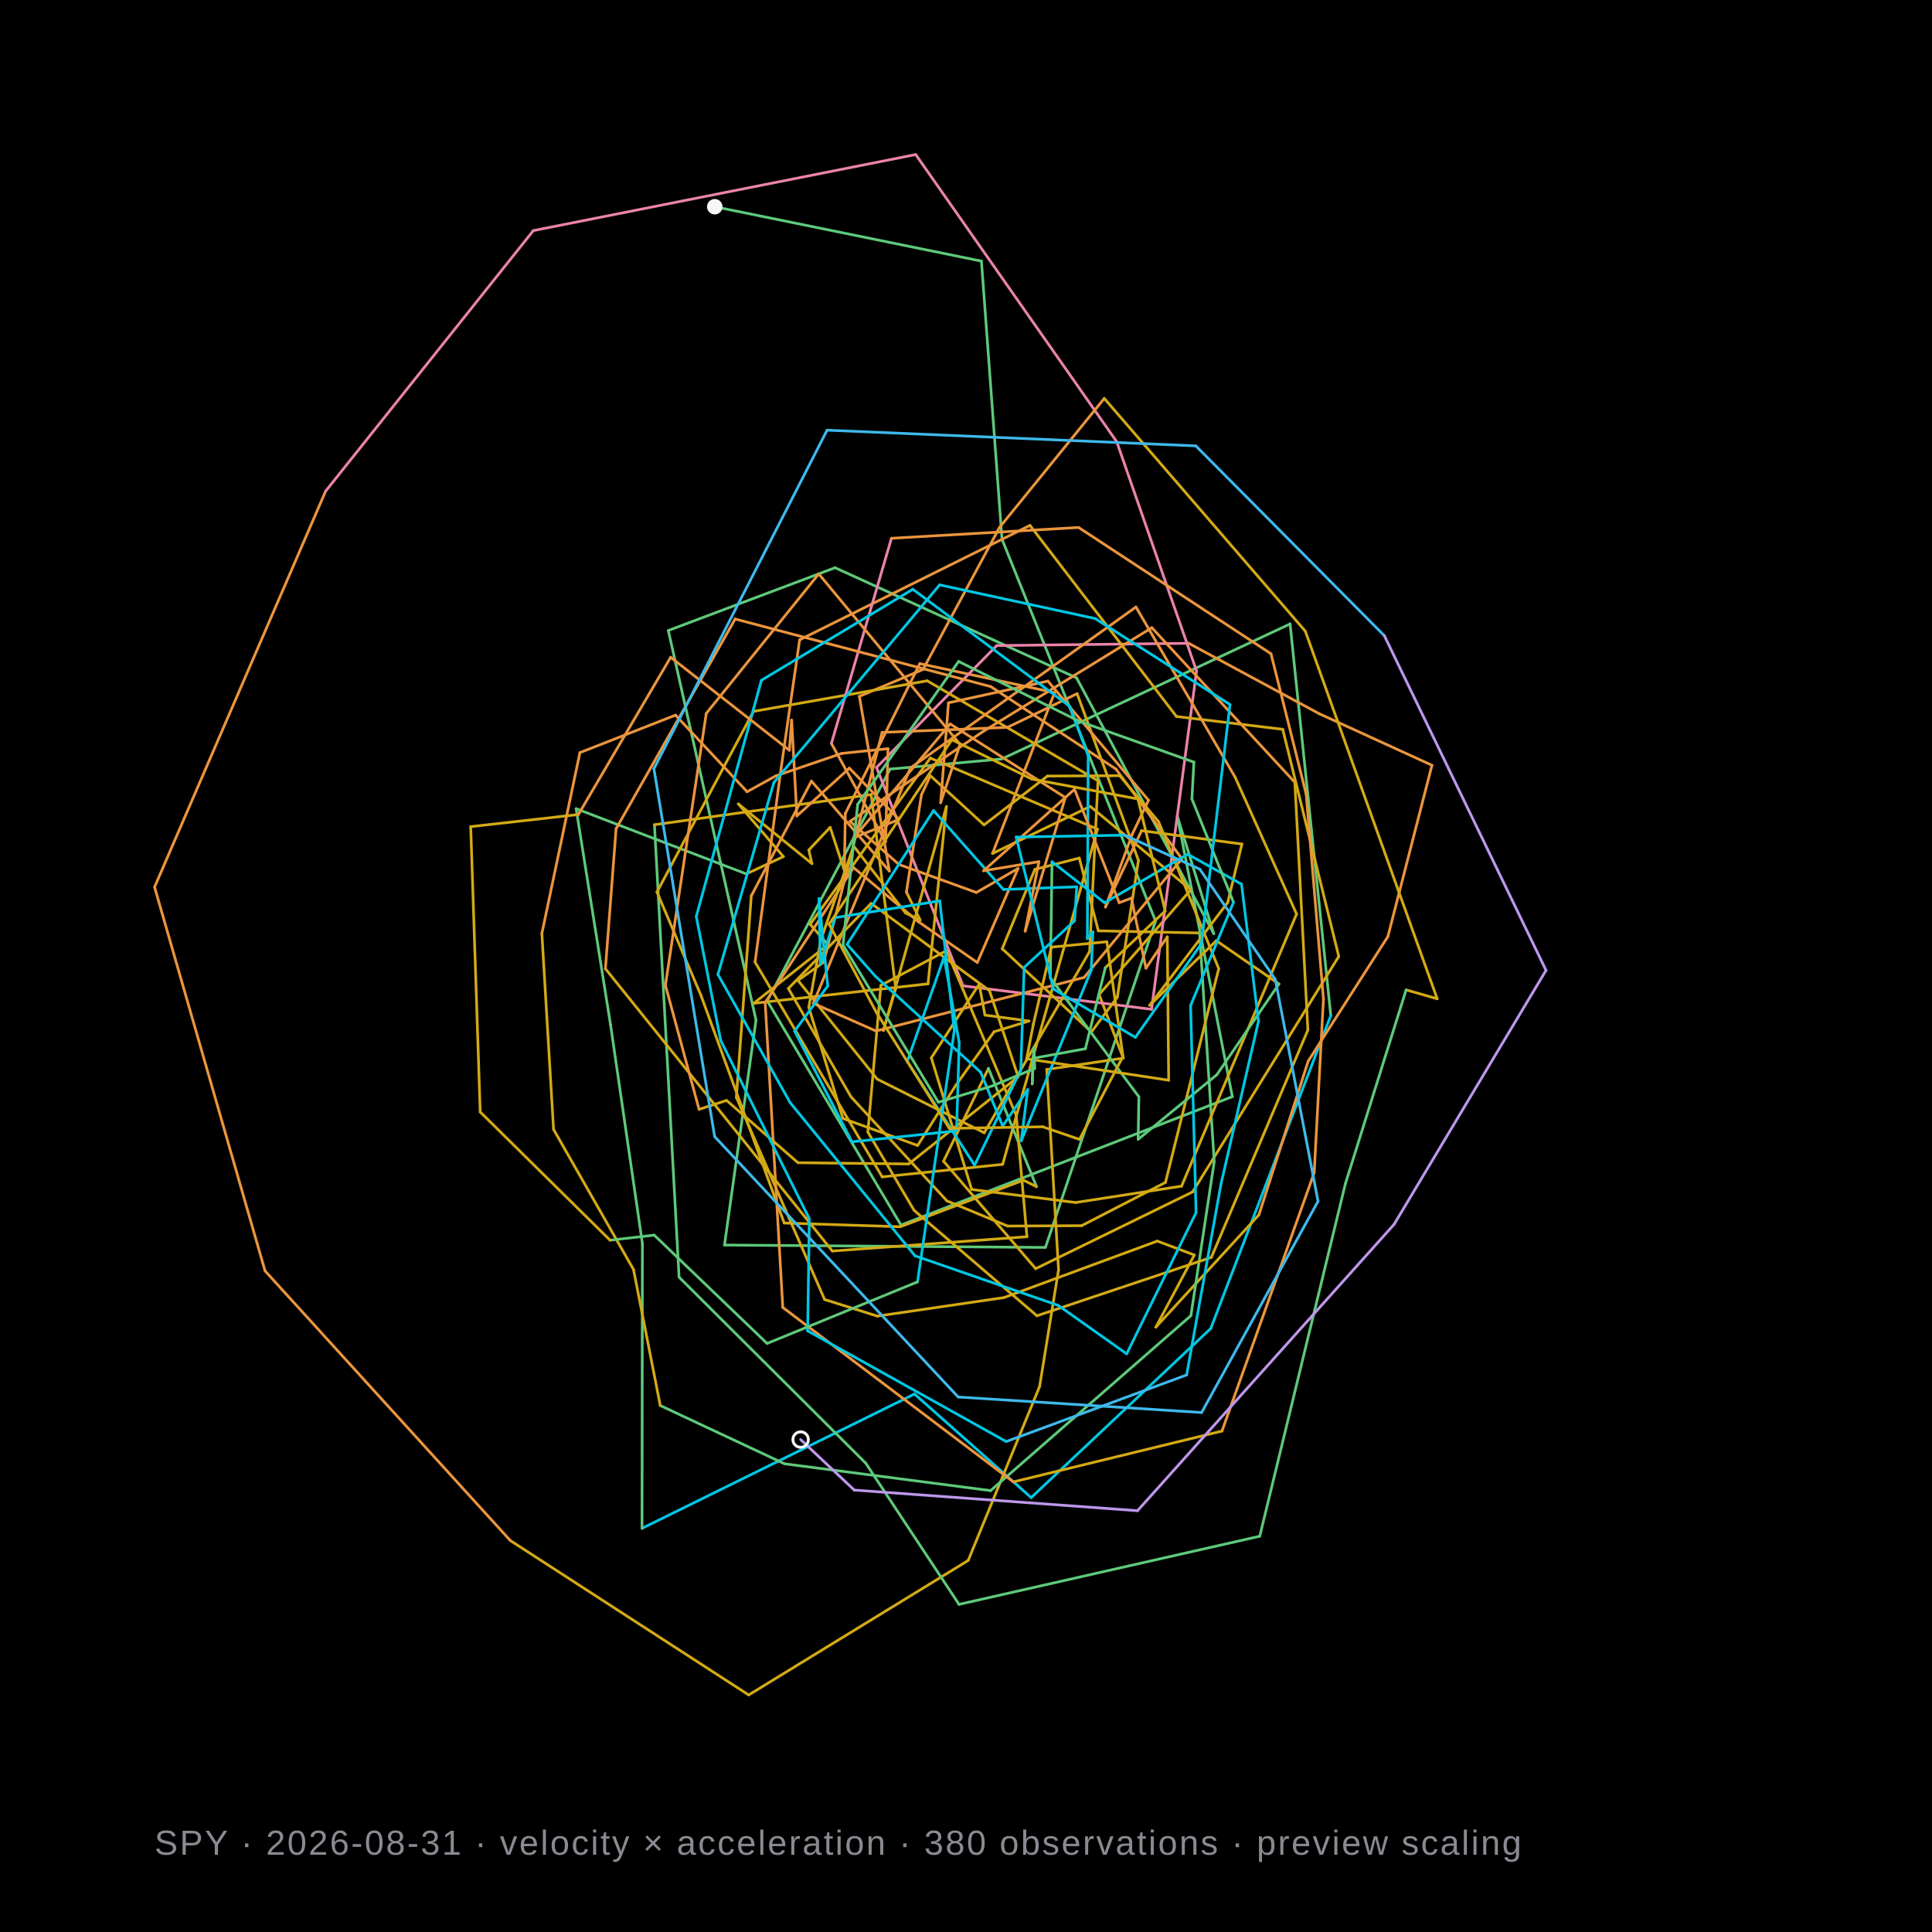
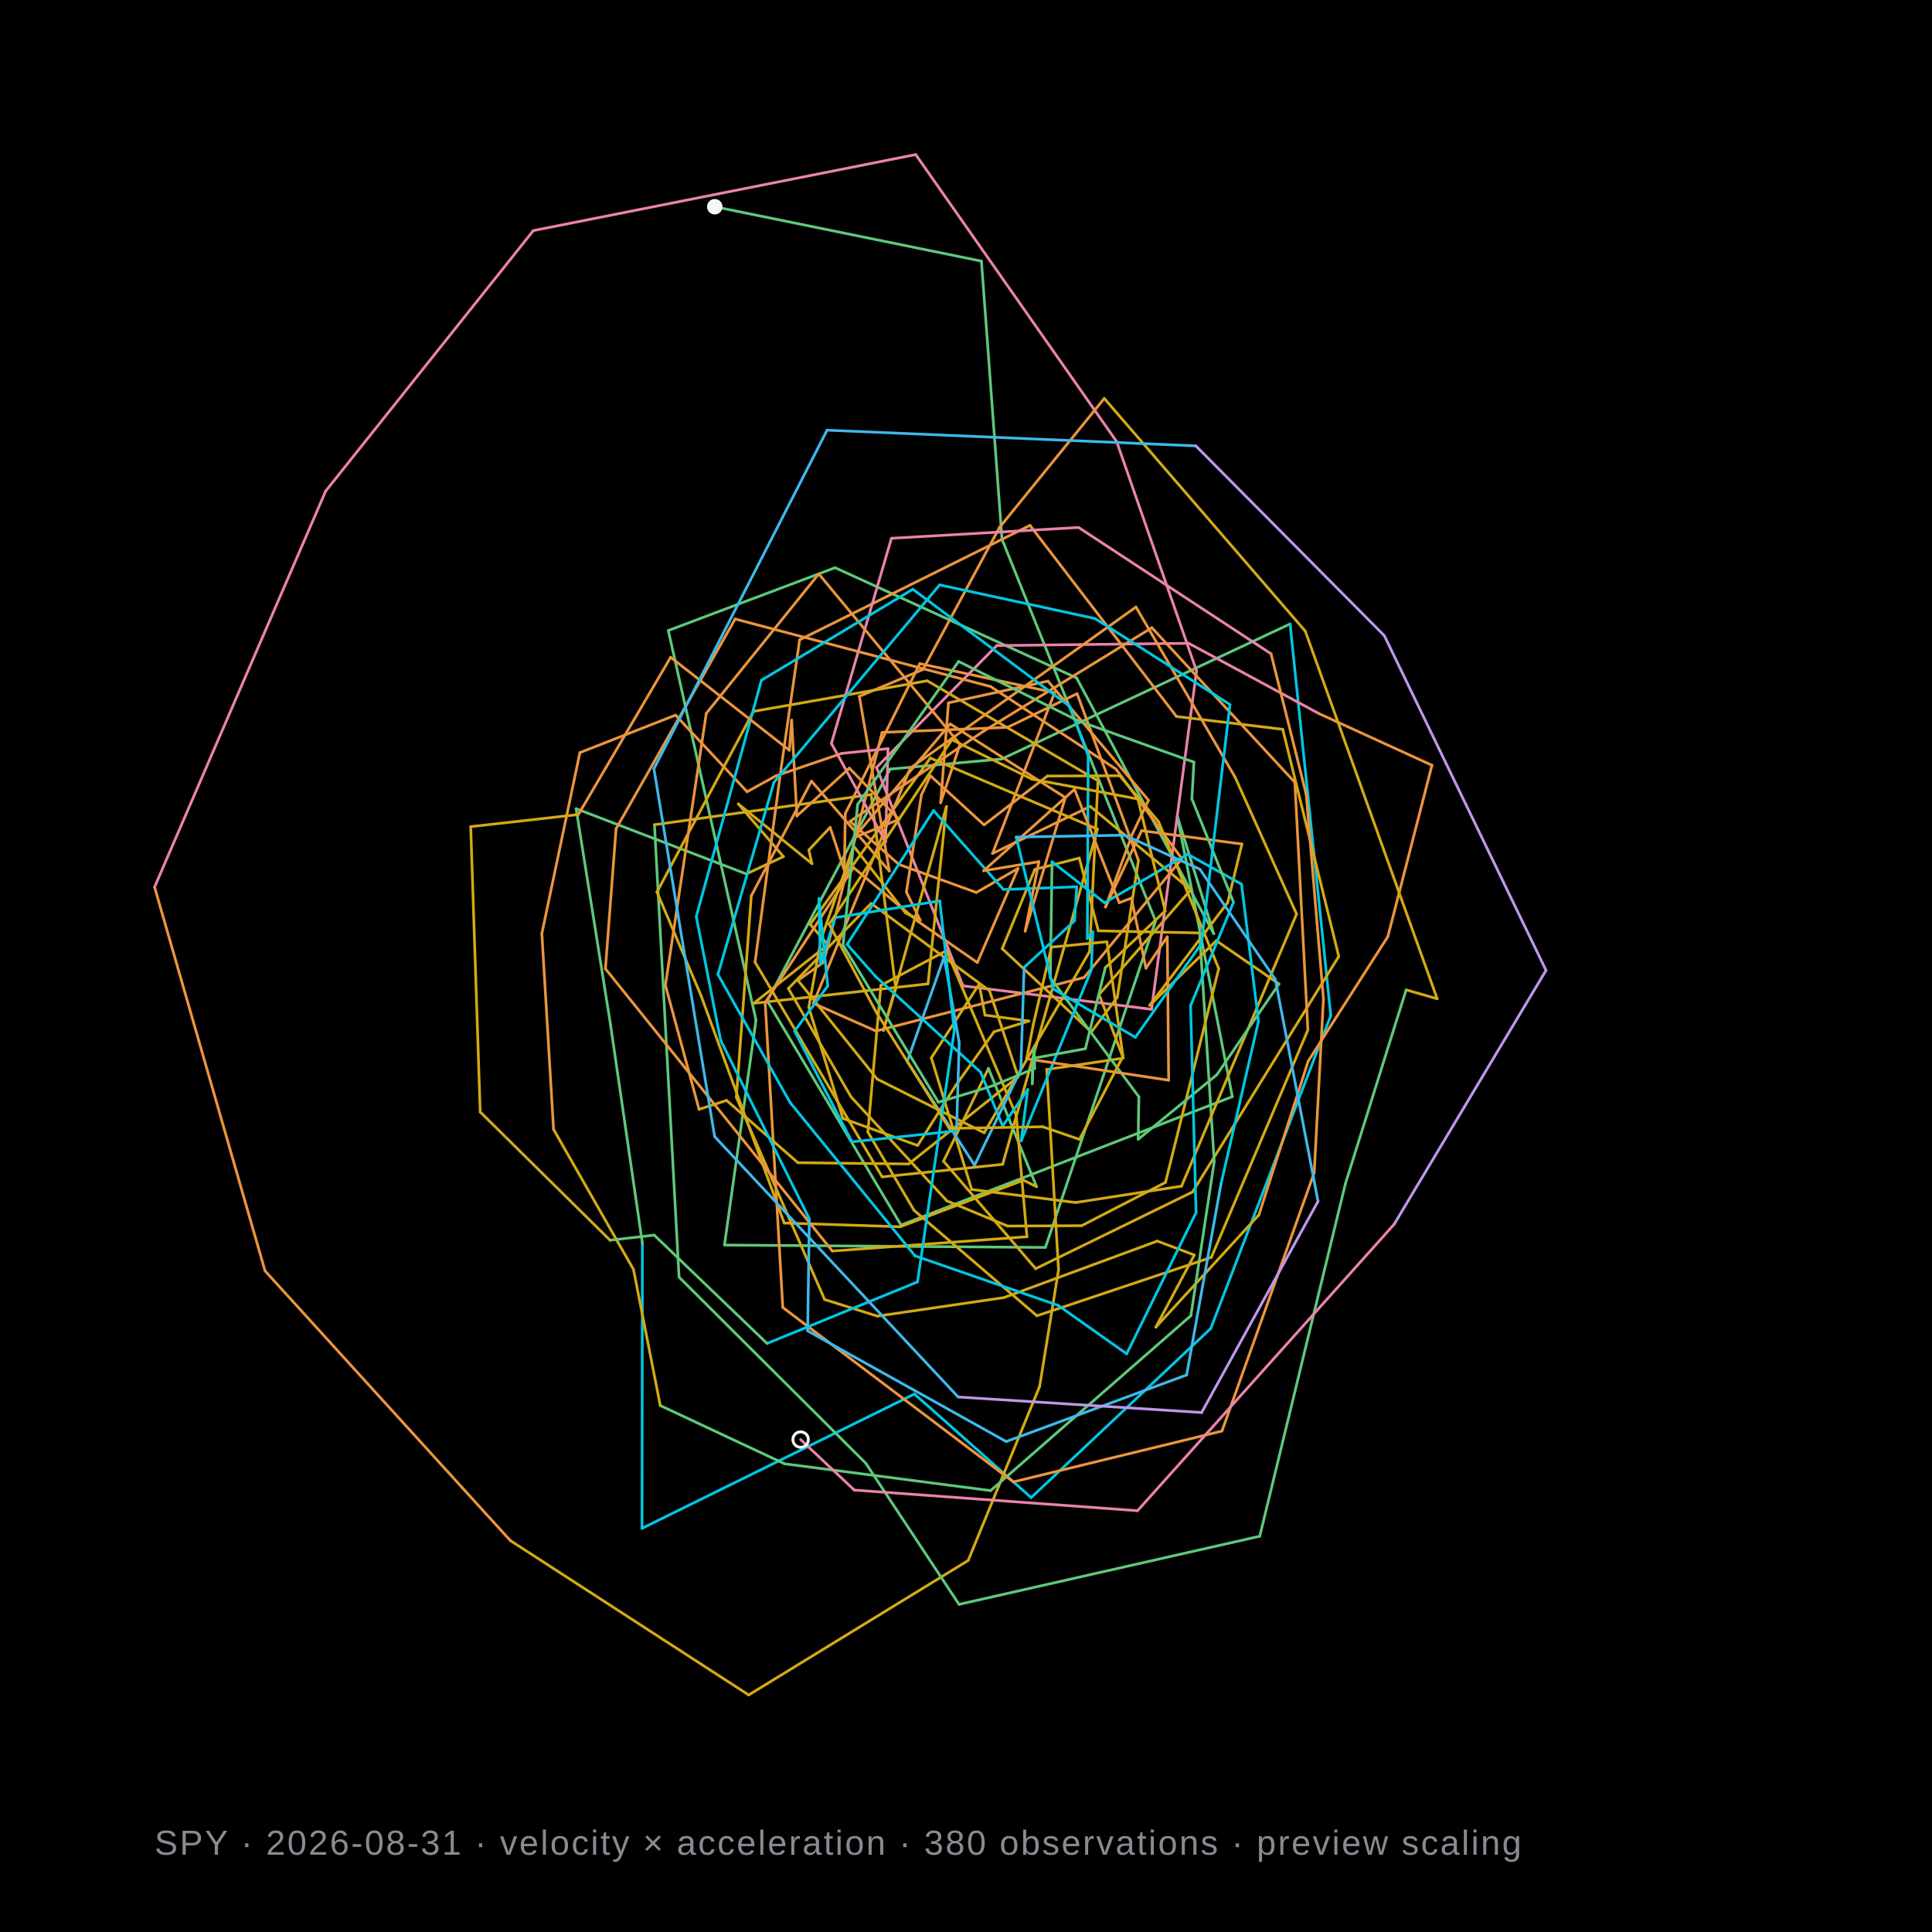
<svg xmlns="http://www.w3.org/2000/svg" viewBox="0 0 1000 1000" role="img" aria-labelledby="t d">
  <style>.n0{stroke:#ff8eb9}.n1{stroke:#ffa242}.n2{stroke:#e6b816}.n3{stroke:#66da85}.n4{stroke:#00d8f6}.n5{stroke:#43c9ff}.n6{stroke:#cea4ff}.n7{stroke:#ff8eb9}@supports (color: oklch(0.5 0.1 0)){.n0{stroke:oklch(0.8 0.16 0)}.n1{stroke:oklch(0.8 0.16 60)}.n2{stroke:oklch(0.8 0.16 90)}.n3{stroke:oklch(0.8 0.16 150)}.n4{stroke:oklch(0.8 0.16 210)}.n5{stroke:oklch(0.8 0.16 240)}.n6{stroke:oklch(0.8 0.16 300)}.n7{stroke:oklch(0.8 0.16 0)}}</style>
  <rect width="1000" height="1000" fill="#000" />
  <g fill="none" stroke-width="1.4" stroke-linecap="round" opacity="0.92">
    <line class="n3" x1="369.96" y1="107.0" x2="507.99" y2="135.16" />
    <line class="n3" x1="507.99" y1="135.16" x2="518.64" y2="279.12" />
    <line class="n3" x1="518.64" y1="279.12" x2="598.13" y2="476.71" />
    <line class="n3" x1="598.13" y1="476.71" x2="541.11" y2="645.67" />
    <line class="n3" x1="541.11" y1="645.67" x2="374.99" y2="644.43" />
    <line class="n3" x1="374.99" y1="644.43" x2="391.31" y2="527.99" />
    <line class="n3" x1="391.31" y1="527.99" x2="345.91" y2="326.35" />
    <line class="n3" x1="345.91" y1="326.35" x2="432.22" y2="293.84" />
    <line class="n3" x1="432.22" y1="293.84" x2="557.25" y2="350.89" />
    <line class="n3" x1="557.25" y1="350.89" x2="628.24" y2="483.27" />
    <line class="n3" x1="628.24" y1="483.27" x2="609.35" y2="422.44" />
    <line class="n3" x1="609.35" y1="422.44" x2="637.86" y2="567.62" />
    <line class="n3" x1="637.86" y1="567.62" x2="466.35" y2="634.07" />
    <line class="n3" x1="466.35" y1="634.07" x2="397.13" y2="518.06" />
    <line class="n3" x1="397.13" y1="518.06" x2="460.72" y2="398.08" />
    <line class="n3" x1="460.72" y1="398.08" x2="518.51" y2="392.84" />
    <line class="n3" x1="518.51" y1="392.84" x2="667.74" y2="322.95" />
-     <line class="n3" x1="667.74" y1="322.95" x2="688.81" y2="525.64" />
+     <line class="n4" x1="667.74" y1="322.95" x2="688.81" y2="525.64" />
    <line class="n4" x1="688.81" y1="525.64" x2="626.69" y2="687.61" />
    <line class="n4" x1="626.69" y1="687.61" x2="533.72" y2="775.17" />
    <line class="n4" x1="533.72" y1="775.17" x2="473.33" y2="721.54" />
    <line class="n4" x1="473.33" y1="721.54" x2="332.31" y2="791.06" />
-     <line class="n3" x1="332.31" y1="791.06" x2="332.5" y2="643.55" />
+     <line class="n4" x1="332.31" y1="791.06" x2="332.5" y2="643.55" />
    <line class="n3" x1="332.5" y1="643.55" x2="316.0" y2="530.33" />
    <line class="n3" x1="316.0" y1="530.33" x2="298.2" y2="418.58" />
    <line class="n3" x1="298.2" y1="418.58" x2="386.3" y2="452.34" />
    <line class="n2" x1="386.3" y1="452.34" x2="405.48" y2="443.38" />
    <line class="n2" x1="405.48" y1="443.38" x2="382.17" y2="416.12" />
    <line class="n2" x1="382.17" y1="416.12" x2="420.25" y2="447.01" />
    <line class="n2" x1="420.25" y1="447.01" x2="418.64" y2="439.97" />
    <line class="n2" x1="418.64" y1="439.97" x2="429.69" y2="428.23" />
-     <line class="n2" x1="429.69" y1="428.23" x2="437.05" y2="450.62" />
+     <line class="n1" x1="429.69" y1="428.23" x2="437.05" y2="450.62" />
    <line class="n1" x1="437.05" y1="450.62" x2="437.53" y2="421.1" />
    <line class="n1" x1="437.53" y1="421.1" x2="476.1" y2="343.5" />
    <line class="n1" x1="476.1" y1="343.5" x2="545.84" y2="358.52" />
    <line class="n1" x1="545.84" y1="358.52" x2="513.73" y2="441.76" />
-     <line class="n2" x1="513.73" y1="441.76" x2="564.33" y2="417.39" />
+     <line class="n1" x1="513.73" y1="441.76" x2="564.33" y2="417.39" />
    <line class="n2" x1="564.33" y1="417.39" x2="616.37" y2="460.56" />
    <line class="n2" x1="616.37" y1="460.56" x2="568.9" y2="514.73" />
    <line class="n2" x1="568.9" y1="514.73" x2="581.39" y2="547.69" />
    <line class="n2" x1="581.39" y1="547.69" x2="541.79" y2="553.56" />
    <line class="n2" x1="541.79" y1="553.56" x2="547.9" y2="657.28" />
    <line class="n2" x1="547.9" y1="657.28" x2="538.09" y2="717.67" />
    <line class="n2" x1="538.09" y1="717.67" x2="501.13" y2="807.69" />
    <line class="n2" x1="501.13" y1="807.69" x2="387.52" y2="877.31" />
    <line class="n2" x1="387.52" y1="877.31" x2="264.13" y2="797.38" />
    <line class="n1" x1="264.13" y1="797.38" x2="137.18" y2="657.8" />
    <line class="n1" x1="137.18" y1="657.8" x2="80.0" y2="459.15" />
-     <line class="n1" x1="80.0" y1="459.15" x2="168.54" y2="254.22" />
+     <line class="n0" x1="80.0" y1="459.15" x2="168.54" y2="254.22" />
    <line class="n0" x1="168.54" y1="254.22" x2="276.05" y2="119.36" />
    <line class="n0" x1="276.05" y1="119.36" x2="473.97" y2="80.0" />
    <line class="n0" x1="473.97" y1="80.0" x2="578.02" y2="228.64" />
    <line class="n0" x1="578.02" y1="228.64" x2="619.33" y2="347.27" />
    <line class="n0" x1="619.33" y1="347.27" x2="596.05" y2="522.41" />
    <line class="n0" x1="596.05" y1="522.41" x2="498.44" y2="510.27" />
    <line class="n0" x1="498.44" y1="510.27" x2="453.68" y2="397.23" />
    <line class="n0" x1="453.68" y1="397.23" x2="515.93" y2="334.15" />
    <line class="n0" x1="515.93" y1="334.15" x2="615.27" y2="332.97" />
-     <line class="n1" x1="615.27" y1="332.97" x2="682.71" y2="369.36" />
+     <line class="n0" x1="615.27" y1="332.97" x2="682.71" y2="369.36" />
    <line class="n1" x1="682.71" y1="369.36" x2="741.18" y2="396.1" />
    <line class="n1" x1="741.18" y1="396.1" x2="718.36" y2="484.76" />
    <line class="n1" x1="718.36" y1="484.76" x2="677.13" y2="549.23" />
    <line class="n1" x1="677.13" y1="549.23" x2="651.61" y2="628.81" />
    <line class="n2" x1="651.61" y1="628.81" x2="598.24" y2="686.95" />
    <line class="n2" x1="598.24" y1="686.95" x2="618.18" y2="649.59" />
    <line class="n2" x1="618.18" y1="649.59" x2="599.01" y2="642.38" />
    <line class="n2" x1="599.01" y1="642.38" x2="519.63" y2="671.63" />
    <line class="n2" x1="519.63" y1="671.63" x2="454.1" y2="681.22" />
    <line class="n2" x1="454.1" y1="681.22" x2="426.83" y2="672.63" />
    <line class="n2" x1="426.83" y1="672.63" x2="381.13" y2="567.97" />
    <line class="n2" x1="381.13" y1="567.97" x2="388.87" y2="463.71" />
    <line class="n1" x1="388.87" y1="463.71" x2="420.0" y2="404.3" />
    <line class="n1" x1="420.0" y1="404.3" x2="460.34" y2="450.88" />
    <line class="n1" x1="460.34" y1="450.88" x2="444.81" y2="360.42" />
    <line class="n1" x1="444.81" y1="360.42" x2="477.74" y2="346.52" />
    <line class="n1" x1="477.74" y1="346.52" x2="517.32" y2="273.04" />
    <line class="n1" x1="517.32" y1="273.04" x2="571.57" y2="206.22" />
    <line class="n2" x1="571.57" y1="206.22" x2="675.61" y2="326.67" />
    <line class="n2" x1="675.61" y1="326.67" x2="743.89" y2="516.97" />
    <line class="n2" x1="743.89" y1="516.97" x2="727.81" y2="512.35" />
    <line class="n3" x1="727.81" y1="512.35" x2="696.38" y2="612.68" />
    <line class="n3" x1="696.38" y1="612.68" x2="652.05" y2="795.14" />
    <line class="n3" x1="652.05" y1="795.14" x2="496.39" y2="830.42" />
    <line class="n3" x1="496.39" y1="830.42" x2="448.14" y2="757.38" />
    <line class="n3" x1="448.14" y1="757.38" x2="351.49" y2="661.06" />
    <line class="n3" x1="351.49" y1="661.06" x2="338.74" y2="426.88" />
    <line class="n2" x1="338.74" y1="426.88" x2="450.92" y2="411.26" />
    <line class="n2" x1="450.92" y1="411.26" x2="463.64" y2="511.58" />
    <line class="n2" x1="463.64" y1="511.58" x2="457.24" y2="533.39" />
    <line class="n2" x1="457.24" y1="533.39" x2="489.87" y2="417.46" />
    <line class="n2" x1="489.87" y1="417.46" x2="480.33" y2="509.23" />
    <line class="n2" x1="480.33" y1="509.23" x2="390.14" y2="519.31" />
    <line class="n2" x1="390.14" y1="519.31" x2="428.52" y2="488.98" />
    <line class="n2" x1="428.52" y1="488.98" x2="419.34" y2="478.4" />
    <line class="n2" x1="419.34" y1="478.4" x2="481.55" y2="392.37" />
    <line class="n2" x1="481.55" y1="392.37" x2="568.05" y2="429.16" />
    <line class="n2" x1="568.05" y1="429.16" x2="518.98" y2="602.66" />
    <line class="n2" x1="518.98" y1="602.66" x2="456.62" y2="609.15" />
    <line class="n2" x1="456.62" y1="609.15" x2="390.81" y2="498.01" />
    <line class="n1" x1="390.81" y1="498.01" x2="404.28" y2="397.8" />
    <line class="n1" x1="404.28" y1="397.8" x2="413.89" y2="331.17" />
    <line class="n1" x1="413.89" y1="331.17" x2="533.12" y2="271.94" />
-     <line class="n2" x1="533.12" y1="271.94" x2="608.94" y2="370.86" />
+     <line class="n1" x1="533.12" y1="271.94" x2="608.94" y2="370.86" />
    <line class="n2" x1="608.94" y1="370.86" x2="663.94" y2="377.49" />
    <line class="n2" x1="663.94" y1="377.49" x2="692.95" y2="495.03" />
    <line class="n2" x1="692.95" y1="495.03" x2="617.28" y2="616.94" />
    <line class="n2" x1="617.28" y1="616.94" x2="536.06" y2="656.66" />
    <line class="n2" x1="536.06" y1="656.66" x2="488.37" y2="601.04" />
    <line class="n2" x1="488.37" y1="601.04" x2="511.62" y2="553.01" />
    <line class="n3" x1="511.62" y1="553.01" x2="536.51" y2="614.22" />
    <line class="n2" x1="536.51" y1="614.22" x2="529.72" y2="610.86" />
    <line class="n2" x1="529.72" y1="610.86" x2="465.97" y2="634.96" />
    <line class="n2" x1="465.97" y1="634.96" x2="405.9" y2="633.03" />
    <line class="n2" x1="405.9" y1="633.03" x2="362.85" y2="515.28" />
    <line class="n2" x1="362.85" y1="515.28" x2="340.03" y2="461.72" />
    <line class="n2" x1="340.03" y1="461.72" x2="390.01" y2="368.21" />
    <line class="n2" x1="390.01" y1="368.21" x2="479.92" y2="352.38" />
    <line class="n2" x1="479.92" y1="352.38" x2="568.3" y2="404.1" />
    <line class="n2" x1="568.3" y1="404.1" x2="563.99" y2="492.48" />
    <line class="n2" x1="563.99" y1="492.48" x2="509.43" y2="586.32" />
    <line class="n2" x1="509.43" y1="586.32" x2="454.03" y2="558.55" />
    <line class="n2" x1="454.03" y1="558.55" x2="413.03" y2="507.44" />
-     <line class="n2" x1="413.03" y1="507.44" x2="426.33" y2="498.05" />
+     <line class="n1" x1="413.03" y1="507.44" x2="426.33" y2="498.05" />
    <line class="n1" x1="426.33" y1="498.05" x2="456.58" y2="379.09" />
    <line class="n1" x1="456.58" y1="379.09" x2="521.48" y2="376.48" />
    <line class="n1" x1="521.48" y1="376.48" x2="557.5" y2="359.04" />
-     <line class="n2" x1="557.5" y1="359.04" x2="589.26" y2="445.32" />
+     <line class="n1" x1="557.5" y1="359.04" x2="589.26" y2="445.32" />
    <line class="n2" x1="589.26" y1="445.32" x2="578.31" y2="516.19" />
    <line class="n2" x1="578.31" y1="516.19" x2="564.91" y2="534.15" />
    <line class="n2" x1="564.91" y1="534.15" x2="518.74" y2="491.06" />
    <line class="n2" x1="518.74" y1="491.06" x2="535.63" y2="450.0" />
    <line class="n2" x1="535.63" y1="450.0" x2="558.62" y2="444.13" />
    <line class="n2" x1="558.62" y1="444.13" x2="568.51" y2="481.79" />
    <line class="n2" x1="568.51" y1="481.79" x2="620.91" y2="482.9" />
    <line class="n3" x1="620.91" y1="482.9" x2="628.48" y2="601.33" />
    <line class="n3" x1="628.48" y1="601.33" x2="616.41" y2="680.97" />
    <line class="n3" x1="616.41" y1="680.97" x2="512.74" y2="771.54" />
    <line class="n3" x1="512.74" y1="771.54" x2="406.09" y2="757.66" />
    <line class="n3" x1="406.09" y1="757.66" x2="341.75" y2="727.5" />
    <line class="n2" x1="341.75" y1="727.5" x2="327.9" y2="657.09" />
    <line class="n2" x1="327.9" y1="657.09" x2="286.52" y2="584.58" />
-     <line class="n2" x1="286.52" y1="584.58" x2="280.47" y2="483.19" />
+     <line class="n1" x1="286.52" y1="584.58" x2="280.47" y2="483.19" />
    <line class="n1" x1="280.47" y1="483.19" x2="300.16" y2="389.55" />
    <line class="n1" x1="300.16" y1="389.55" x2="349.65" y2="370.15" />
    <line class="n1" x1="349.65" y1="370.15" x2="386.7" y2="409.8" />
    <line class="n1" x1="386.7" y1="409.8" x2="401.55" y2="401.59" />
    <line class="n1" x1="401.55" y1="401.59" x2="435.75" y2="389.95" />
-     <line class="n1" x1="435.75" y1="389.95" x2="459.62" y2="387.51" />
-     <line class="n1" x1="459.62" y1="387.51" x2="458.38" y2="435.73" />
-     <line class="n1" x1="458.38" y1="435.73" x2="430.33" y2="384.8" />
+     <line class="n0" x1="435.75" y1="389.95" x2="459.62" y2="387.51" />
+     <line class="n0" x1="459.62" y1="387.51" x2="458.38" y2="435.73" />
+     <line class="n0" x1="458.38" y1="435.73" x2="430.33" y2="384.8" />
    <line class="n0" x1="430.33" y1="384.8" x2="461.41" y2="278.62" />
-     <line class="n1" x1="461.41" y1="278.62" x2="558.29" y2="273.02" />
-     <line class="n1" x1="558.29" y1="273.02" x2="657.88" y2="338.4" />
+     <line class="n0" x1="461.41" y1="278.62" x2="558.29" y2="273.02" />
+     <line class="n0" x1="558.29" y1="273.02" x2="657.88" y2="338.4" />
    <line class="n1" x1="657.88" y1="338.4" x2="676.1" y2="411.17" />
    <line class="n1" x1="676.1" y1="411.17" x2="685.01" y2="517.16" />
    <line class="n1" x1="685.01" y1="517.16" x2="680.23" y2="606.99" />
    <line class="n1" x1="680.23" y1="606.99" x2="632.49" y2="740.71" />
-     <line class="n2" x1="632.49" y1="740.71" x2="524.5" y2="767.03" />
+     <line class="n1" x1="632.49" y1="740.71" x2="524.5" y2="767.03" />
    <line class="n1" x1="524.5" y1="767.03" x2="405.18" y2="676.74" />
    <line class="n1" x1="405.18" y1="676.74" x2="396.05" y2="518.89" />
    <line class="n1" x1="396.05" y1="518.89" x2="441.79" y2="449.08" />
    <line class="n1" x1="441.79" y1="449.08" x2="475.25" y2="477.01" />
    <line class="n1" x1="475.25" y1="477.01" x2="505.86" y2="498.2" />
    <line class="n1" x1="505.86" y1="498.2" x2="526.95" y2="449.53" />
    <line class="n1" x1="526.95" y1="449.53" x2="505.35" y2="461.94" />
    <line class="n1" x1="505.35" y1="461.94" x2="465.32" y2="447.46" />
    <line class="n1" x1="465.32" y1="447.46" x2="439.95" y2="425.14" />
    <line class="n1" x1="439.95" y1="425.14" x2="508.96" y2="378.54" />
    <line class="n1" x1="508.96" y1="378.54" x2="596.19" y2="324.9" />
    <line class="n1" x1="596.19" y1="324.9" x2="670.2" y2="404.93" />
-     <line class="n2" x1="670.2" y1="404.93" x2="676.96" y2="533.14" />
+     <line class="n1" x1="670.2" y1="404.93" x2="676.96" y2="533.14" />
    <line class="n2" x1="676.96" y1="533.14" x2="627.0" y2="650.79" />
    <line class="n2" x1="627.0" y1="650.79" x2="536.71" y2="681.04" />
    <line class="n2" x1="536.71" y1="681.04" x2="473.15" y2="626.5" />
    <line class="n2" x1="473.15" y1="626.5" x2="449.2" y2="585.96" />
    <line class="n2" x1="449.2" y1="585.96" x2="455.95" y2="510.01" />
    <line class="n2" x1="455.95" y1="510.01" x2="489.9" y2="492.04" />
    <line class="n2" x1="489.9" y1="492.04" x2="526.01" y2="577.35" />
    <line class="n2" x1="526.01" y1="577.35" x2="531.54" y2="640.12" />
    <line class="n2" x1="531.54" y1="640.12" x2="430.82" y2="647.53" />
-     <line class="n2" x1="430.82" y1="647.53" x2="313.36" y2="501.41" />
+     <line class="n1" x1="430.82" y1="647.53" x2="313.36" y2="501.41" />
    <line class="n1" x1="313.36" y1="501.41" x2="318.89" y2="428.95" />
    <line class="n1" x1="318.89" y1="428.95" x2="380.52" y2="320.4" />
    <line class="n1" x1="380.52" y1="320.4" x2="512.8" y2="355.38" />
    <line class="n1" x1="512.8" y1="355.38" x2="577.59" y2="398.06" />
    <line class="n1" x1="577.59" y1="398.06" x2="611.73" y2="444.48" />
    <line class="n1" x1="611.73" y1="444.48" x2="561.14" y2="505.92" />
    <line class="n1" x1="561.14" y1="505.92" x2="453.4" y2="533.64" />
    <line class="n1" x1="453.4" y1="533.64" x2="420.98" y2="519.33" />
    <line class="n1" x1="420.98" y1="519.33" x2="471.17" y2="397.57" />
    <line class="n1" x1="471.17" y1="397.57" x2="587.97" y2="314.18" />
    <line class="n1" x1="587.97" y1="314.18" x2="639.27" y2="402.22" />
    <line class="n2" x1="639.27" y1="402.22" x2="671.11" y2="473.12" />
    <line class="n2" x1="671.11" y1="473.12" x2="611.57" y2="613.95" />
    <line class="n2" x1="611.57" y1="613.95" x2="556.69" y2="622.43" />
    <line class="n2" x1="556.69" y1="622.43" x2="502.93" y2="615.67" />
    <line class="n2" x1="502.93" y1="615.67" x2="482.06" y2="547.52" />
    <line class="n2" x1="482.06" y1="547.52" x2="506.82" y2="509.39" />
    <line class="n2" x1="506.82" y1="509.39" x2="509.81" y2="525.42" />
    <line class="n2" x1="509.81" y1="525.42" x2="532.59" y2="528.48" />
    <line class="n2" x1="532.59" y1="528.48" x2="514.53" y2="534.04" />
    <line class="n2" x1="514.53" y1="534.04" x2="494.59" y2="561.95" />
    <line class="n2" x1="494.59" y1="561.95" x2="474.96" y2="592.9" />
    <line class="n2" x1="474.96" y1="592.9" x2="436.29" y2="578.91" />
    <line class="n2" x1="436.29" y1="578.91" x2="418.63" y2="521.4" />
    <line class="n2" x1="418.63" y1="521.4" x2="424.92" y2="486.27" />
    <line class="n2" x1="424.92" y1="486.27" x2="441.85" y2="437.97" />
    <line class="n2" x1="441.85" y1="437.97" x2="468.73" y2="472.56" />
    <line class="n2" x1="468.73" y1="472.56" x2="476.29" y2="476.24" />
-     <line class="n2" x1="476.29" y1="476.24" x2="469.15" y2="461.73" />
+     <line class="n1" x1="476.29" y1="476.24" x2="469.15" y2="461.73" />
    <line class="n1" x1="469.15" y1="461.73" x2="476.92" y2="411.44" />
    <line class="n1" x1="476.92" y1="411.44" x2="481.57" y2="401.51" />
-     <line class="n2" x1="481.57" y1="401.51" x2="509.34" y2="426.97" />
-     <line class="n2" x1="509.34" y1="426.97" x2="542.15" y2="401.68" />
+     <line class="n1" x1="481.57" y1="401.51" x2="509.34" y2="426.97" />
+     <line class="n1" x1="509.34" y1="426.97" x2="542.15" y2="401.68" />
    <line class="n2" x1="542.15" y1="401.68" x2="579.56" y2="401.51" />
    <line class="n2" x1="579.56" y1="401.51" x2="599.7" y2="425.33" />
    <line class="n2" x1="599.7" y1="425.33" x2="630.81" y2="501.36" />
    <line class="n2" x1="630.81" y1="501.36" x2="603.24" y2="612.03" />
    <line class="n2" x1="603.24" y1="612.03" x2="559.85" y2="634.41" />
    <line class="n2" x1="559.85" y1="634.41" x2="521.56" y2="634.61" />
    <line class="n2" x1="521.56" y1="634.61" x2="490.14" y2="621.59" />
    <line class="n2" x1="490.14" y1="621.59" x2="440.48" y2="567.72" />
    <line class="n2" x1="440.48" y1="567.72" x2="408.05" y2="511.65" />
    <line class="n2" x1="408.05" y1="511.65" x2="450.89" y2="467.6" />
    <line class="n2" x1="450.89" y1="467.6" x2="512.16" y2="512.77" />
    <line class="n2" x1="512.16" y1="512.77" x2="527.0" y2="557.35" />
    <line class="n2" x1="527.0" y1="557.35" x2="470.35" y2="602.47" />
    <line class="n2" x1="470.35" y1="602.47" x2="413.01" y2="601.81" />
    <line class="n2" x1="413.01" y1="601.81" x2="376.07" y2="569.58" />
    <line class="n2" x1="376.07" y1="569.58" x2="361.83" y2="574.19" />
    <line class="n1" x1="361.83" y1="574.19" x2="344.42" y2="510.0" />
    <line class="n1" x1="344.42" y1="510.0" x2="365.56" y2="369.27" />
    <line class="n1" x1="365.56" y1="369.27" x2="423.79" y2="297.04" />
    <line class="n1" x1="423.79" y1="297.04" x2="496.92" y2="385.27" />
    <line class="n1" x1="496.92" y1="385.27" x2="486.89" y2="415.48" />
    <line class="n1" x1="486.89" y1="415.48" x2="490.93" y2="363.78" />
    <line class="n1" x1="490.93" y1="363.78" x2="542.41" y2="352.55" />
    <line class="n1" x1="542.41" y1="352.55" x2="594.47" y2="414.21" />
    <line class="n1" x1="594.47" y1="414.21" x2="586.11" y2="431.68" />
    <line class="n1" x1="586.11" y1="431.68" x2="572.18" y2="469.48" />
    <line class="n1" x1="572.18" y1="469.48" x2="590.88" y2="429.96" />
-     <line class="n2" x1="590.88" y1="429.96" x2="642.82" y2="436.88" />
+     <line class="n1" x1="590.88" y1="429.96" x2="642.82" y2="436.88" />
    <line class="n2" x1="642.82" y1="436.88" x2="635.46" y2="467.12" />
    <line class="n2" x1="635.46" y1="467.12" x2="595.08" y2="520.34" />
    <line class="n2" x1="595.08" y1="520.34" x2="629.56" y2="486.91" />
    <line class="n2" x1="629.56" y1="486.91" x2="662.0" y2="509.31" />
    <line class="n3" x1="662.0" y1="509.31" x2="629.81" y2="556.3" />
    <line class="n3" x1="629.81" y1="556.3" x2="589.1" y2="589.73" />
    <line class="n3" x1="589.1" y1="589.73" x2="589.48" y2="567.69" />
    <line class="n3" x1="589.48" y1="567.69" x2="543.65" y2="506.14" />
    <line class="n3" x1="543.65" y1="506.14" x2="544.53" y2="446.06" />
    <line class="n4" x1="544.53" y1="446.06" x2="571.72" y2="467.26" />
    <line class="n4" x1="571.72" y1="467.26" x2="614.75" y2="442.14" />
    <line class="n4" x1="614.75" y1="442.14" x2="642.61" y2="457.66" />
    <line class="n4" x1="642.61" y1="457.66" x2="651.39" y2="528.61" />
    <line class="n4" x1="651.39" y1="528.61" x2="632.0" y2="612.75" />
-     <line class="n4" x1="632.0" y1="612.75" x2="614.2" y2="711.67" />
+     <line class="n5" x1="632.0" y1="612.75" x2="614.2" y2="711.67" />
    <line class="n5" x1="614.2" y1="711.67" x2="520.8" y2="746.14" />
-     <line class="n4" x1="520.8" y1="746.14" x2="418.03" y2="688.86" />
-     <line class="n4" x1="418.03" y1="688.86" x2="418.9" y2="630.84" />
+     <line class="n5" x1="520.8" y1="746.14" x2="418.03" y2="688.86" />
+     <line class="n5" x1="418.03" y1="688.86" x2="418.9" y2="630.84" />
    <line class="n4" x1="418.9" y1="630.84" x2="372.99" y2="538.41" />
    <line class="n4" x1="372.99" y1="538.41" x2="360.38" y2="474.4" />
    <line class="n4" x1="360.38" y1="474.4" x2="394.11" y2="352.11" />
    <line class="n4" x1="394.11" y1="352.11" x2="472.47" y2="305.0" />
    <line class="n4" x1="472.47" y1="305.0" x2="553.73" y2="365.62" />
    <line class="n4" x1="553.73" y1="365.62" x2="563.24" y2="391.14" />
    <line class="n4" x1="563.24" y1="391.14" x2="562.81" y2="485.8" />
    <line class="n4" x1="562.81" y1="485.8" x2="565.67" y2="482.31" />
    <line class="n4" x1="565.67" y1="482.31" x2="564.82" y2="502.12" />
    <line class="n4" x1="564.82" y1="502.12" x2="528.58" y2="590.48" />
    <line class="n4" x1="528.58" y1="590.48" x2="531.94" y2="563.94" />
    <line class="n4" x1="531.94" y1="563.94" x2="518.98" y2="582.84" />
    <line class="n4" x1="518.98" y1="582.84" x2="507.58" y2="554.98" />
    <line class="n4" x1="507.58" y1="554.98" x2="453.14" y2="505.36" />
    <line class="n4" x1="453.14" y1="505.36" x2="438.46" y2="488.81" />
    <line class="n4" x1="438.46" y1="488.81" x2="483.2" y2="419.54" />
    <line class="n4" x1="483.2" y1="419.54" x2="519.36" y2="460.39" />
    <line class="n4" x1="519.36" y1="460.39" x2="557.32" y2="459.01" />
    <line class="n4" x1="557.32" y1="459.01" x2="556.18" y2="476.61" />
    <line class="n4" x1="556.18" y1="476.61" x2="530.1" y2="500.71" />
-     <line class="n4" x1="530.1" y1="500.71" x2="528.37" y2="553.72" />
-     <line class="n4" x1="528.37" y1="553.72" x2="504.44" y2="603.09" />
-     <line class="n4" x1="504.44" y1="603.09" x2="469.61" y2="549.35" />
-     <line class="n4" x1="469.61" y1="549.35" x2="488.64" y2="495.39" />
-     <line class="n4" x1="488.64" y1="495.39" x2="496.48" y2="539.65" />
-     <line class="n4" x1="496.48" y1="539.65" x2="495.11" y2="585.32" />
+     <line class="n5" x1="530.1" y1="500.71" x2="528.37" y2="553.72" />
+     <line class="n5" x1="528.37" y1="553.72" x2="504.44" y2="603.09" />
+     <line class="n5" x1="504.44" y1="603.09" x2="469.61" y2="549.35" />
+     <line class="n5" x1="469.61" y1="549.35" x2="488.64" y2="495.39" />
+     <line class="n5" x1="488.64" y1="495.39" x2="496.48" y2="539.65" />
+     <line class="n5" x1="496.48" y1="539.65" x2="495.11" y2="585.32" />
    <line class="n4" x1="495.11" y1="585.32" x2="440.98" y2="591.01" />
    <line class="n4" x1="440.98" y1="591.01" x2="411.27" y2="533.69" />
    <line class="n4" x1="411.27" y1="533.69" x2="428.44" y2="510.31" />
    <line class="n4" x1="428.44" y1="510.31" x2="423.89" y2="465.07" />
    <line class="n4" x1="423.89" y1="465.07" x2="424.65" y2="499.01" />
    <line class="n4" x1="424.65" y1="499.01" x2="432.24" y2="474.98" />
    <line class="n4" x1="432.24" y1="474.98" x2="486.42" y2="466.3" />
    <line class="n4" x1="486.42" y1="466.3" x2="493.93" y2="533.49" />
    <line class="n4" x1="493.93" y1="533.49" x2="474.89" y2="663.51" />
-     <line class="n3" x1="474.89" y1="663.51" x2="397.04" y2="695.37" />
+     <line class="n4" x1="474.89" y1="663.51" x2="397.04" y2="695.37" />
    <line class="n3" x1="397.04" y1="695.37" x2="338.62" y2="639.3" />
    <line class="n3" x1="338.62" y1="639.3" x2="315.77" y2="641.93" />
    <line class="n2" x1="315.77" y1="641.93" x2="248.56" y2="575.56" />
    <line class="n2" x1="248.56" y1="575.56" x2="243.64" y2="427.87" />
    <line class="n2" x1="243.64" y1="427.87" x2="299.37" y2="421.59" />
    <line class="n1" x1="299.37" y1="421.59" x2="347.13" y2="340.2" />
    <line class="n1" x1="347.13" y1="340.2" x2="408.57" y2="388.32" />
    <line class="n1" x1="408.57" y1="388.32" x2="409.76" y2="372.68" />
    <line class="n1" x1="409.76" y1="372.68" x2="412.47" y2="422.32" />
    <line class="n1" x1="412.47" y1="422.32" x2="439.64" y2="397.6" />
    <line class="n1" x1="439.64" y1="397.6" x2="465.32" y2="424.12" />
    <line class="n1" x1="465.32" y1="424.12" x2="441.94" y2="433.61" />
    <line class="n1" x1="441.94" y1="433.61" x2="491.84" y2="374.71" />
    <line class="n1" x1="491.84" y1="374.71" x2="551.42" y2="412.82" />
    <line class="n1" x1="551.42" y1="412.82" x2="530.62" y2="481.97" />
    <line class="n1" x1="530.62" y1="481.97" x2="537.74" y2="445.99" />
    <line class="n1" x1="537.74" y1="445.99" x2="509.11" y2="450.7" />
    <line class="n1" x1="509.11" y1="450.7" x2="556.17" y2="408.52" />
    <line class="n1" x1="556.17" y1="408.52" x2="579.3" y2="467.23" />
    <line class="n1" x1="579.3" y1="467.23" x2="585.62" y2="464.88" />
    <line class="n1" x1="585.62" y1="464.88" x2="593.13" y2="501.13" />
    <line class="n1" x1="593.13" y1="501.13" x2="604.19" y2="484.9" />
-     <line class="n2" x1="604.19" y1="484.9" x2="604.9" y2="559.11" />
-     <line class="n2" x1="604.9" y1="559.11" x2="531.38" y2="548.04" />
+     <line class="n1" x1="604.19" y1="484.9" x2="604.9" y2="559.11" />
+     <line class="n1" x1="604.9" y1="559.11" x2="531.38" y2="548.04" />
    <line class="n2" x1="531.38" y1="548.04" x2="534.88" y2="530.06" />
    <line class="n2" x1="534.88" y1="530.06" x2="544.2" y2="490.24" />
    <line class="n2" x1="544.2" y1="490.24" x2="572.92" y2="487.44" />
    <line class="n2" x1="572.92" y1="487.44" x2="581.26" y2="546.76" />
    <line class="n2" x1="581.26" y1="546.76" x2="558.75" y2="589.76" />
    <line class="n2" x1="558.75" y1="589.76" x2="539.67" y2="583.22" />
    <line class="n2" x1="539.67" y1="583.22" x2="491.37" y2="584.05" />
    <line class="n2" x1="491.37" y1="584.05" x2="453.54" y2="523.87" />
    <line class="n2" x1="453.54" y1="523.87" x2="429.15" y2="478.38" />
    <line class="n2" x1="429.15" y1="478.38" x2="492.69" y2="382.87" />
    <line class="n2" x1="492.69" y1="382.87" x2="534.14" y2="403.28" />
    <line class="n2" x1="534.14" y1="403.28" x2="588.99" y2="413.55" />
    <line class="n2" x1="588.99" y1="413.55" x2="603.1" y2="471.5" />
    <line class="n2" x1="603.1" y1="471.5" x2="572.11" y2="500.87" />
    <line class="n3" x1="572.11" y1="500.87" x2="561.8" y2="542.81" />
    <line class="n3" x1="561.8" y1="542.81" x2="534.71" y2="547.79" />
    <line class="n3" x1="534.71" y1="547.79" x2="534.27" y2="561.01" />
    <line class="n3" x1="534.27" y1="561.01" x2="535.17" y2="542.24" />
    <line class="n3" x1="535.17" y1="542.24" x2="535.58" y2="553.02" />
    <line class="n3" x1="535.58" y1="553.02" x2="513.49" y2="562.12" />
    <line class="n3" x1="513.49" y1="562.12" x2="485.71" y2="570.51" />
    <line class="n3" x1="485.71" y1="570.51" x2="436.33" y2="489.16" />
    <line class="n3" x1="436.33" y1="489.16" x2="443.94" y2="416.3" />
    <line class="n3" x1="443.94" y1="416.3" x2="496.18" y2="342.37" />
    <line class="n3" x1="496.18" y1="342.37" x2="558.21" y2="373.16" />
    <line class="n3" x1="558.21" y1="373.16" x2="617.96" y2="394.47" />
    <line class="n3" x1="617.96" y1="394.47" x2="616.93" y2="413.53" />
    <line class="n3" x1="616.93" y1="413.53" x2="638.46" y2="467.01" />
    <line class="n4" x1="638.46" y1="467.01" x2="616.25" y2="520.47" />
    <line class="n4" x1="616.25" y1="520.47" x2="619.08" y2="627.67" />
    <line class="n4" x1="619.08" y1="627.67" x2="583.16" y2="700.74" />
    <line class="n4" x1="583.16" y1="700.74" x2="547.75" y2="675.68" />
    <line class="n4" x1="547.75" y1="675.68" x2="473.61" y2="650.02" />
    <line class="n4" x1="473.61" y1="650.02" x2="408.94" y2="570.65" />
    <line class="n4" x1="408.94" y1="570.65" x2="371.59" y2="504.36" />
    <line class="n4" x1="371.59" y1="504.36" x2="400.59" y2="404.95" />
    <line class="n4" x1="400.59" y1="404.95" x2="486.34" y2="302.74" />
    <line class="n4" x1="486.34" y1="302.74" x2="566.83" y2="320.16" />
    <line class="n4" x1="566.83" y1="320.16" x2="636.64" y2="364.67" />
    <line class="n4" x1="636.64" y1="364.67" x2="621.85" y2="488.45" />
    <line class="n4" x1="621.85" y1="488.45" x2="587.65" y2="536.93" />
    <line class="n4" x1="587.65" y1="536.93" x2="545.28" y2="511.92" />
    <line class="n4" x1="545.28" y1="511.92" x2="525.95" y2="433.28" />
-     <line class="n4" x1="525.95" y1="433.28" x2="582.14" y2="432.28" />
+     <line class="n5" x1="525.95" y1="433.28" x2="582.14" y2="432.28" />
    <line class="n5" x1="582.14" y1="432.28" x2="621.01" y2="449.89" />
    <line class="n5" x1="621.01" y1="449.89" x2="660.07" y2="506.86" />
    <line class="n5" x1="660.07" y1="506.86" x2="682.22" y2="621.77" />
-     <line class="n5" x1="682.22" y1="621.77" x2="621.96" y2="731.12" />
-     <line class="n5" x1="621.96" y1="731.12" x2="495.96" y2="723.09" />
+     <line class="n6" x1="682.22" y1="621.77" x2="621.96" y2="731.12" />
+     <line class="n6" x1="621.96" y1="731.12" x2="495.96" y2="723.09" />
    <line class="n5" x1="495.96" y1="723.09" x2="369.9" y2="588.31" />
    <line class="n5" x1="369.9" y1="588.31" x2="338.47" y2="397.9" />
    <line class="n5" x1="338.47" y1="397.9" x2="428.1" y2="222.66" />
    <line class="n5" x1="428.1" y1="222.66" x2="618.95" y2="230.78" />
-     <line class="n5" x1="618.95" y1="230.78" x2="716.54" y2="329.04" />
+     <line class="n6" x1="618.95" y1="230.78" x2="716.54" y2="329.04" />
    <line class="n6" x1="716.54" y1="329.04" x2="800.22" y2="502.25" />
    <line class="n6" x1="800.22" y1="502.25" x2="721.56" y2="633.75" />
-     <line class="n6" x1="721.56" y1="633.75" x2="588.78" y2="781.94" />
-     <line class="n6" x1="588.78" y1="781.94" x2="442.18" y2="771.26" />
-     <line class="n6" x1="442.18" y1="771.26" x2="414.41" y2="745.12" />
+     <line class="n7" x1="721.56" y1="633.75" x2="588.78" y2="781.94" />
+     <line class="n7" x1="588.78" y1="781.94" x2="442.18" y2="771.26" />
+     <line class="n7" x1="442.18" y1="771.26" x2="414.41" y2="745.12" />
  </g>
  <circle cx="369.96" cy="107.0" r="4" fill="#f7f7f5" />
  <circle cx="414.41" cy="745.12" r="4" fill="none" stroke="#f7f7f5" stroke-width="1.5" />
  <text x="80" y="960.0" fill="#8a8a92" font-family="Arial, Helvetica, sans-serif" font-size="18" letter-spacing="1">SPY · 2026-08-31 · velocity × acceleration · 380 observations · preview scaling</text>
</svg>
